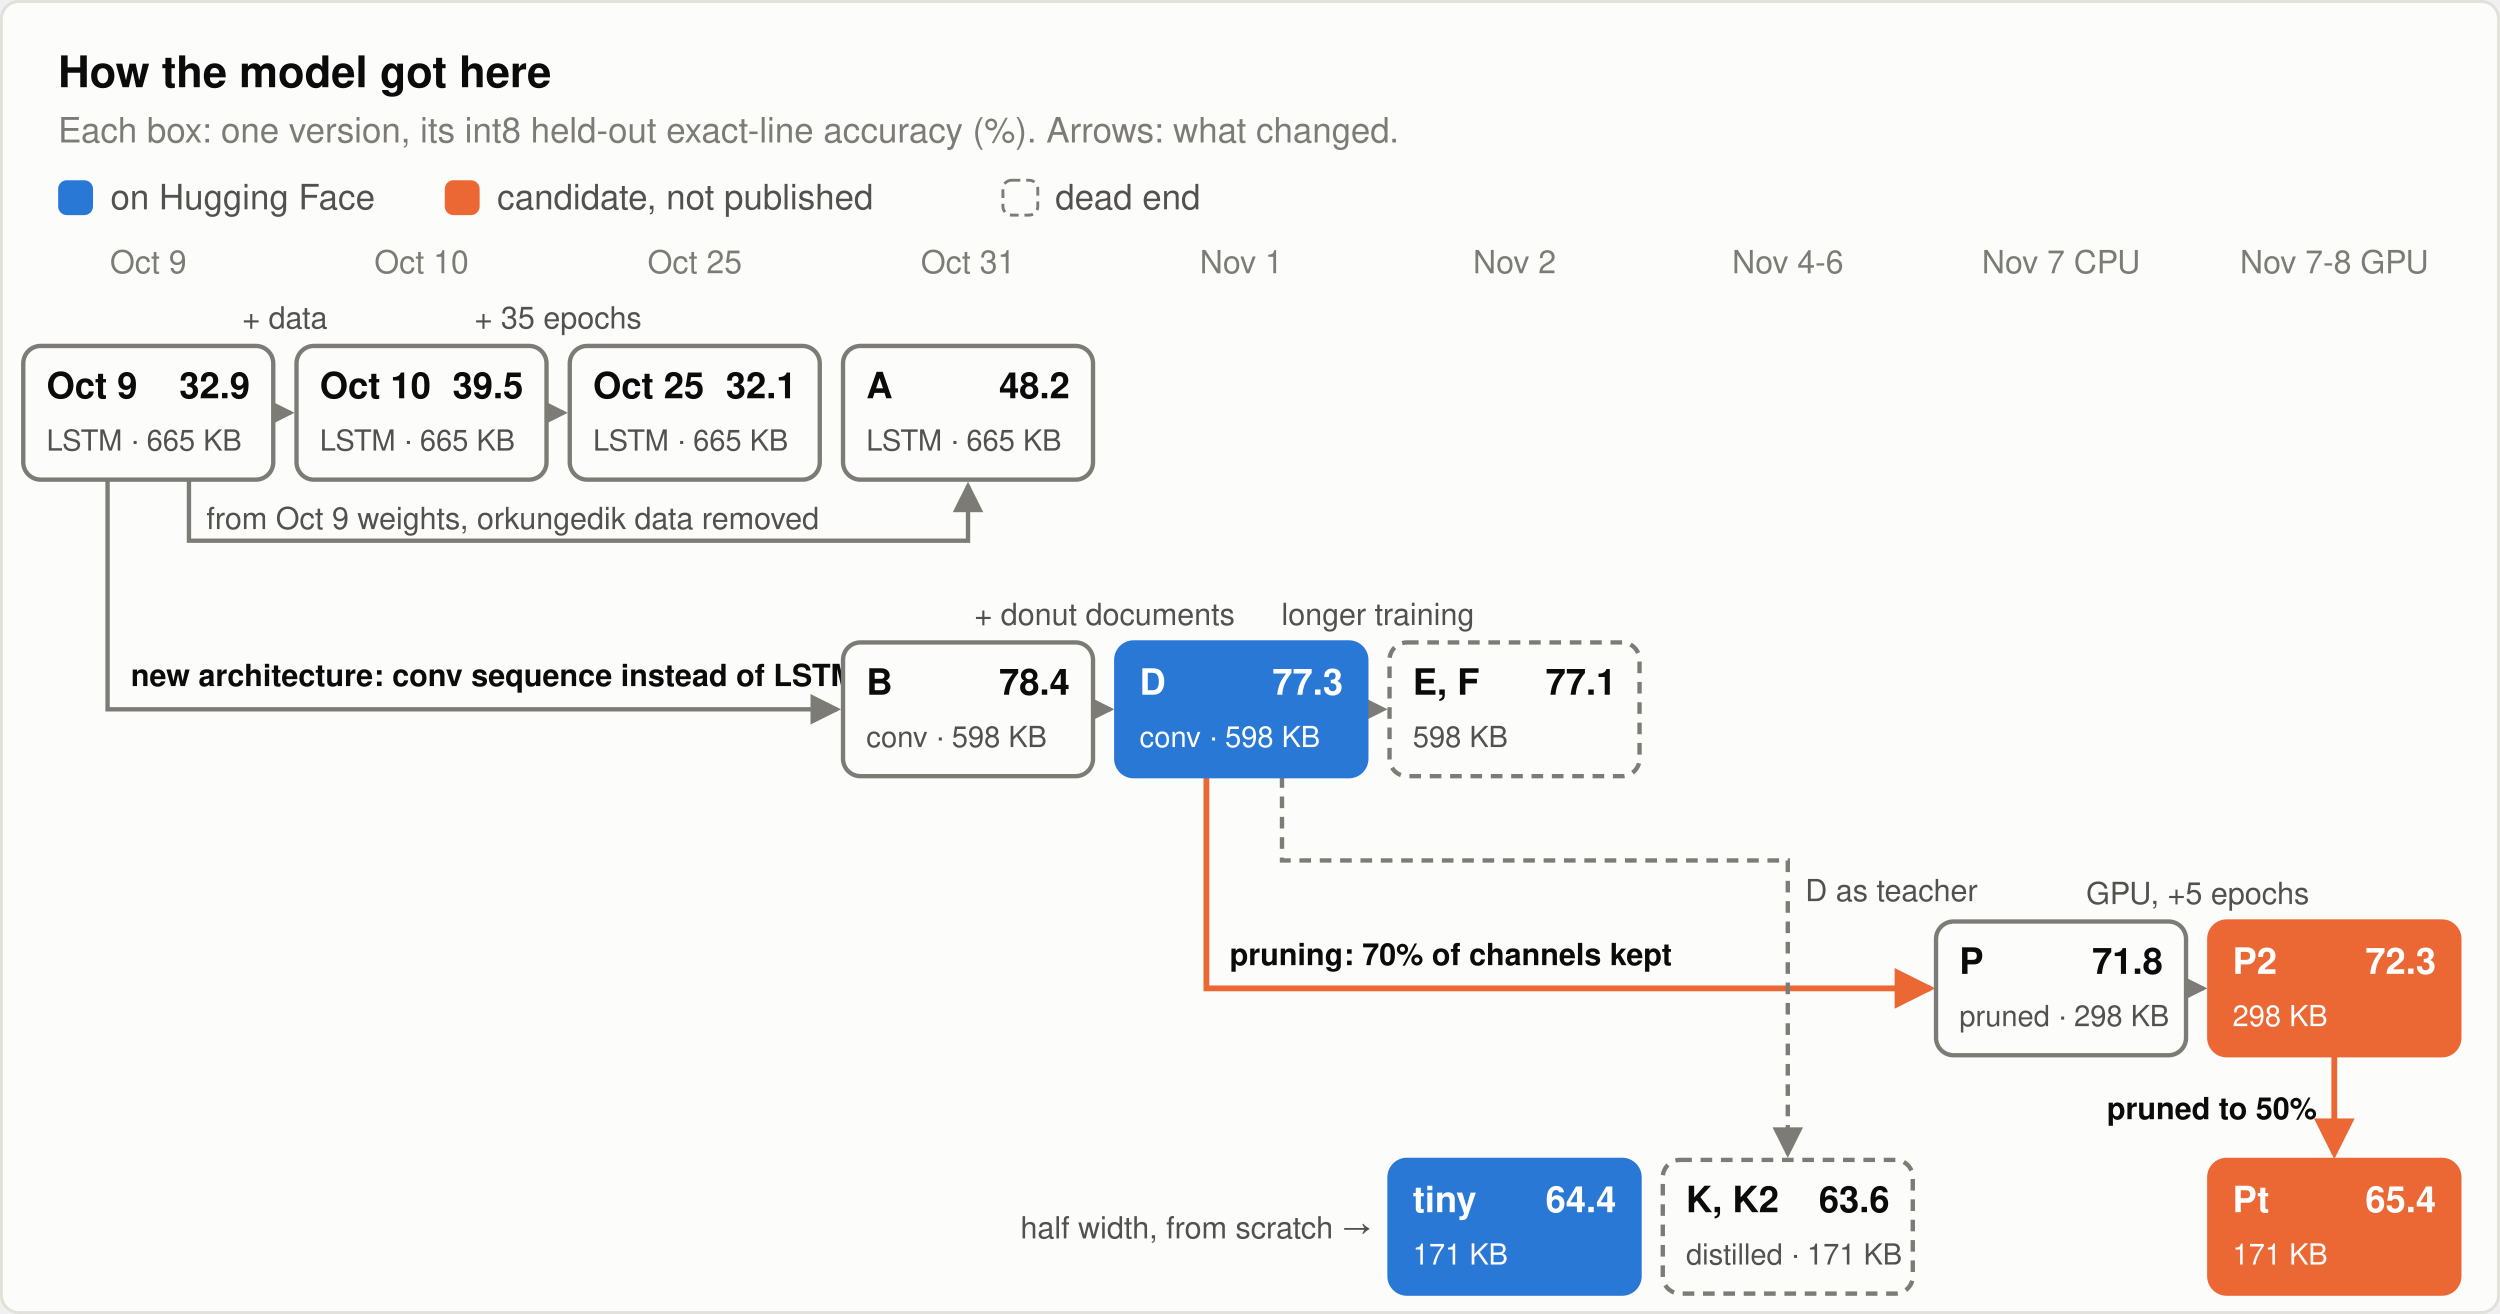
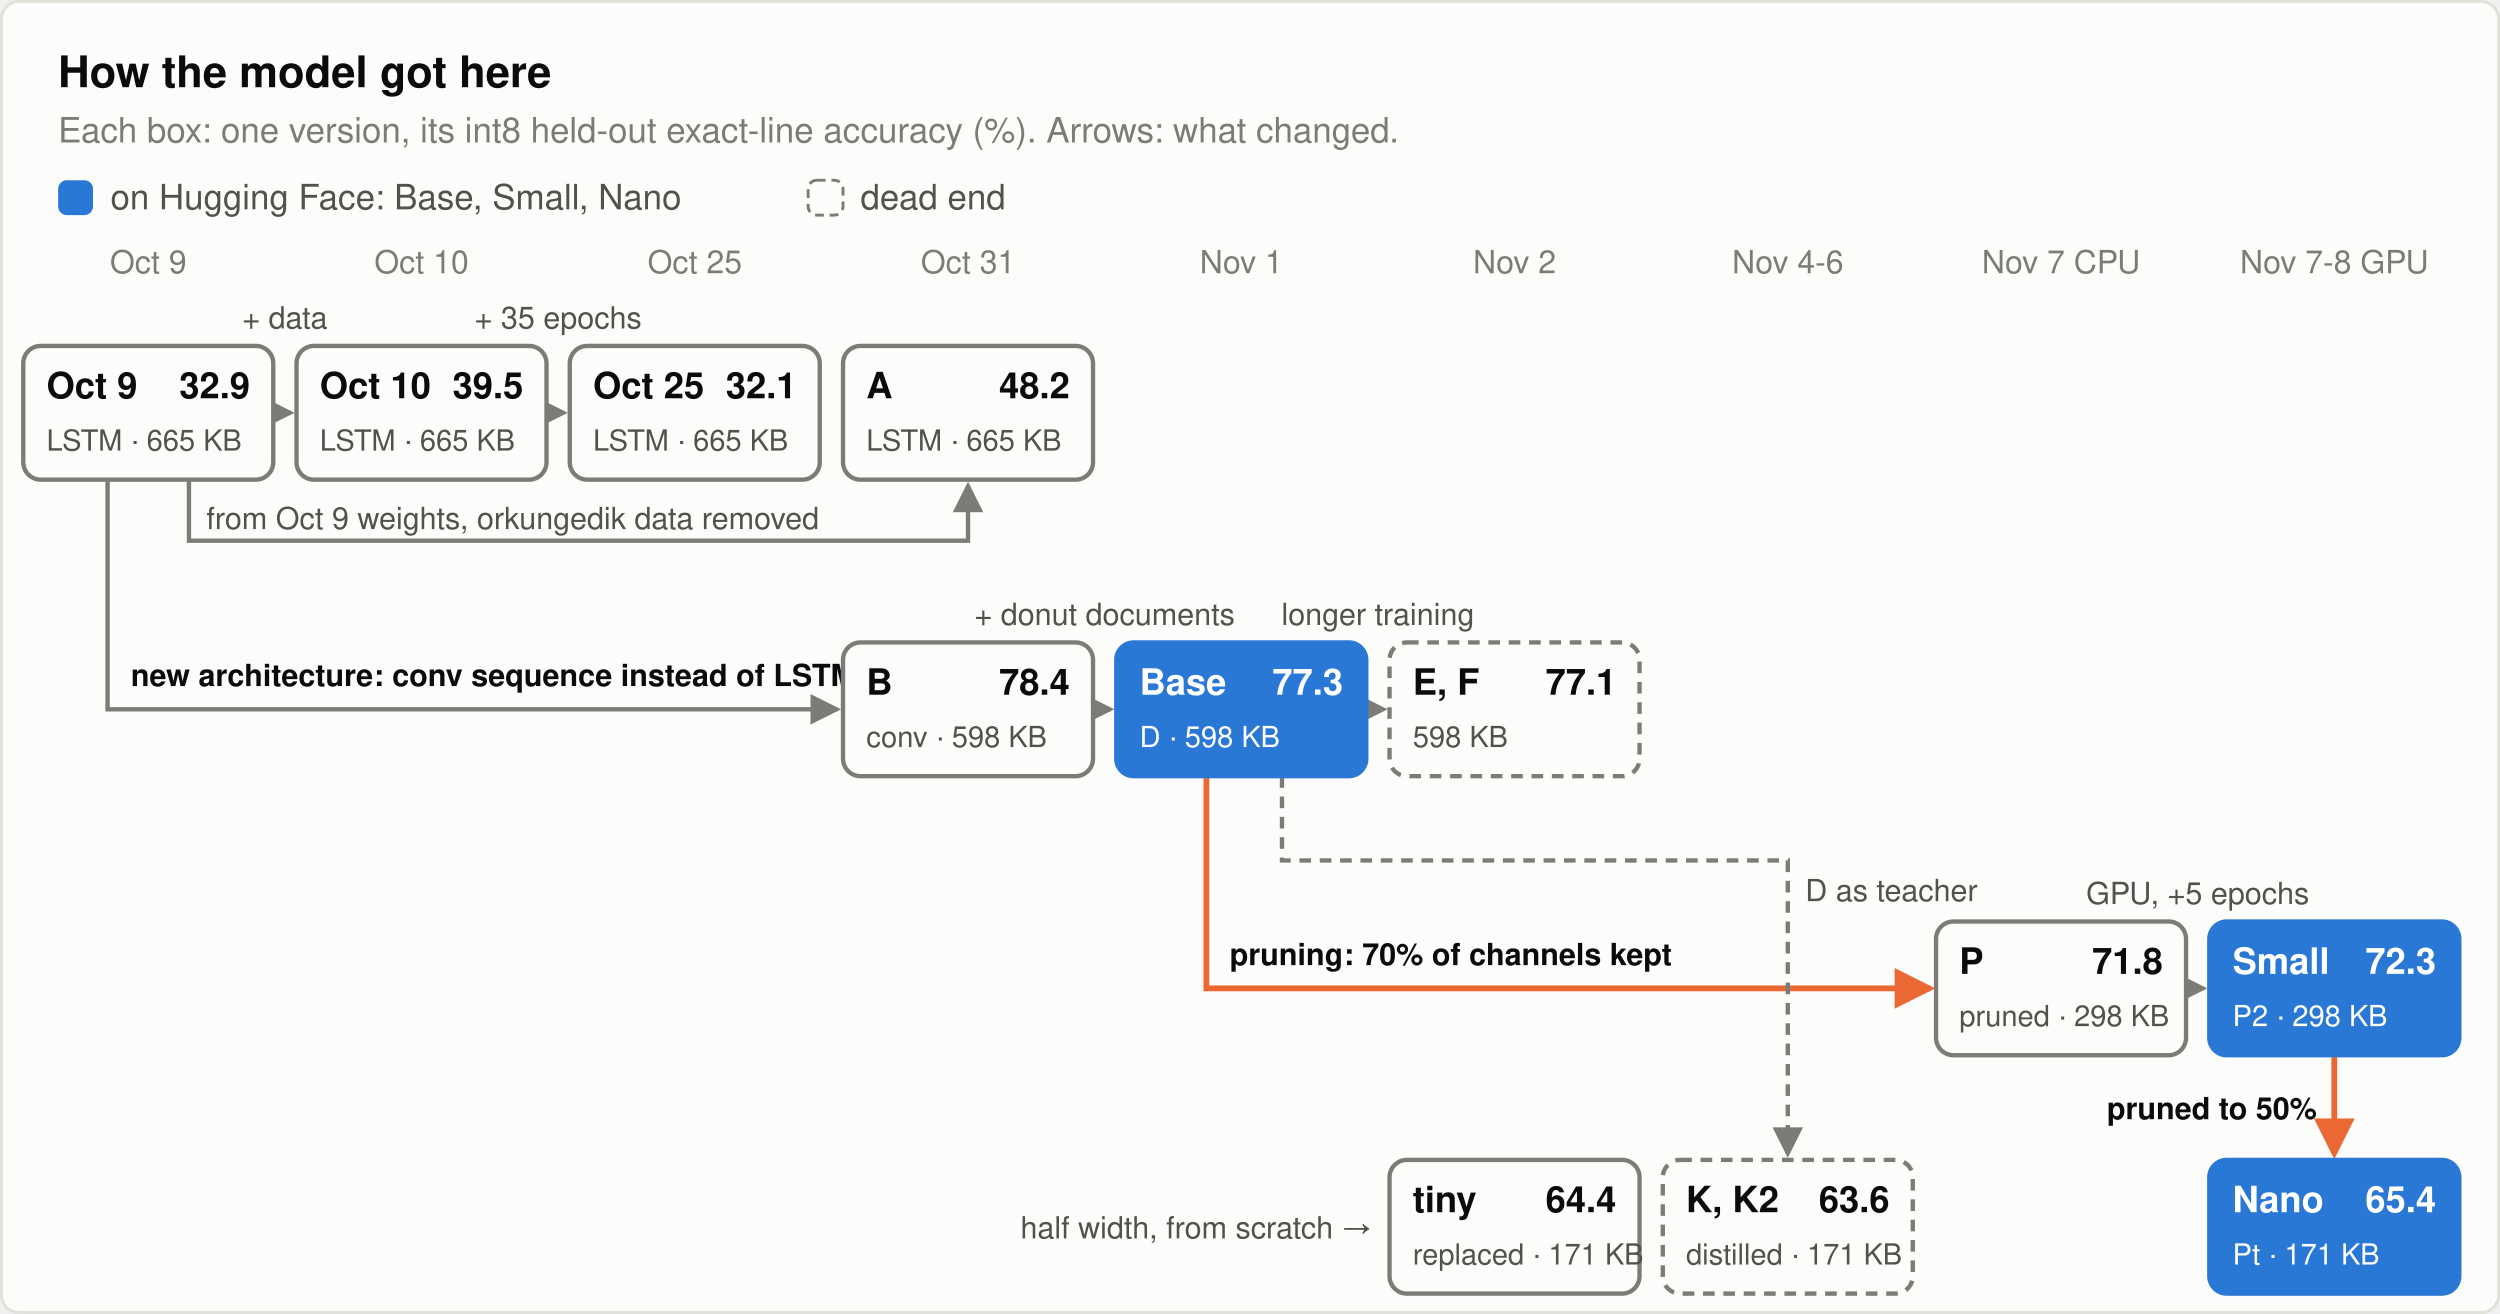
<svg xmlns="http://www.w3.org/2000/svg" viewBox="0 0 860 452" width="860" height="452" font-family="-apple-system, BlinkMacSystemFont, 'Segoe UI', Helvetica, Arial, sans-serif">
  <rect x="0.5" y="0.5" width="859" height="451" rx="6" fill="#fcfcfb" stroke="#e1e0d9" />
  <text x="20" y="30" font-size="15" font-weight="600" fill="#0b0b0b">How the model got here</text>
  <text x="20" y="49" font-size="12" fill="#7d7b75">Each box: one version, its int8 held-out exact-line accuracy (%). Arrows: what changed.</text>
  <rect x="20" y="62" width="12" height="12" rx="3" fill="#2a78d6" />
-   <text x="38" y="72" font-size="12" fill="#52514e">on Hugging Face</text>
-   <rect x="153.0" y="62" width="12" height="12" rx="3" fill="#eb6834" />
-   <text x="171.0" y="72" font-size="12" fill="#52514e">candidate, not published</text>
-   <rect x="345" y="62" width="12" height="12" rx="3" fill="#fcfcfb" stroke="#7d7b75" stroke-dasharray="3 2" />
-   <text x="363" y="72" font-size="12" fill="#52514e">dead end</text>
+   <text x="38" y="72" font-size="12" fill="#52514e">on Hugging Face: Base, Small, Nano</text>
+   <rect x="278" y="62" width="12" height="12" rx="3" fill="#fcfcfb" stroke="#7d7b75" stroke-dasharray="3 2" />
+   <text x="296" y="72" font-size="12" fill="#52514e">dead end</text>
  <defs>
    <marker id="a" viewBox="0 0 8 8" refX="7" refY="4" markerWidth="7" markerHeight="7" orient="auto">
      <path d="M0,0L8,4L0,8Z" fill="#7d7b75" />
    </marker>
    <marker id="b" viewBox="0 0 8 8" refX="7" refY="4" markerWidth="7" markerHeight="7" orient="auto">
      <path d="M0,0L8,4L0,8Z" fill="#eb6834" />
    </marker>
  </defs>
  <text x="51" y="94" font-size="11" text-anchor="middle" fill="#7d7b75">Oct 9</text>
  <text x="145" y="94" font-size="11" text-anchor="middle" fill="#7d7b75">Oct 10</text>
  <text x="239" y="94" font-size="11" text-anchor="middle" fill="#7d7b75">Oct 25</text>
  <text x="333" y="94" font-size="11" text-anchor="middle" fill="#7d7b75">Oct 31</text>
  <text x="427" y="94" font-size="11" text-anchor="middle" fill="#7d7b75">Nov 1</text>
  <text x="521" y="94" font-size="11" text-anchor="middle" fill="#7d7b75">Nov 2</text>
  <text x="615" y="94" font-size="11" text-anchor="middle" fill="#7d7b75">Nov 4-6</text>
  <text x="709" y="94" font-size="11" text-anchor="middle" fill="#7d7b75">Nov 7 CPU</text>
  <text x="803" y="94" font-size="11" text-anchor="middle" fill="#7d7b75">Nov 7-8 GPU</text>
  <path d="M94,142 H100" fill="none" stroke="#7d7b75" stroke-width="1.5" marker-end="url(#a)" />
  <text x="98" y="113" font-size="10.5" text-anchor="middle" font-weight="400" fill="#52514e">+ data</text>
  <path d="M188,142 H194" fill="none" stroke="#7d7b75" stroke-width="1.5" marker-end="url(#a)" />
  <text x="192" y="113" font-size="10.5" text-anchor="middle" font-weight="400" fill="#52514e">+ 35 epochs</text>
  <path d="M65,165 V186 H333 V167" fill="none" stroke="#7d7b75" stroke-width="1.5" marker-end="url(#a)" />
  <text x="71" y="182" font-size="10.5" text-anchor="start" font-weight="400" fill="#52514e">from Oct 9 weights, orkungedik data removed</text>
  <path d="M37,165 V244 H288" fill="none" stroke="#7d7b75" stroke-width="1.5" marker-end="url(#a)" />
  <text x="45" y="236" font-size="10.5" text-anchor="start" font-weight="600" fill="#0b0b0b">new architecture: conv sequence instead of LSTM</text>
  <path d="M376,244 H382" fill="none" stroke="#7d7b75" stroke-width="1.5" marker-end="url(#a)" />
  <text x="380" y="215" font-size="10.5" text-anchor="middle" font-weight="400" fill="#52514e">+ donut documents</text>
  <path d="M470,244 H476" fill="none" stroke="#7d7b75" stroke-width="1.5" stroke-dasharray="4 3" marker-end="url(#a)" />
  <text x="474" y="215" font-size="10.5" text-anchor="middle" font-weight="400" fill="#52514e">longer training</text>
  <path d="M415,267 V340 H664" fill="none" stroke="#eb6834" stroke-width="2" marker-end="url(#b)" />
  <text x="423" y="332" font-size="10.5" text-anchor="start" font-weight="600" fill="#0b0b0b">pruning: 70% of channels kept</text>
  <path d="M752,340 H758" fill="none" stroke="#7d7b75" stroke-width="1.5" marker-end="url(#a)" />
  <text x="756" y="311" font-size="10.5" text-anchor="middle" font-weight="400" fill="#52514e">GPU, +5 epochs</text>
  <path d="M441,267 V296 H615 V397" fill="none" stroke="#7d7b75" stroke-width="1.5" stroke-dasharray="4 3" marker-end="url(#a)" />
  <text x="621" y="310" font-size="10.5" text-anchor="start" font-weight="400" fill="#52514e">D as teacher</text>
  <text x="472" y="426" font-size="10.5" text-anchor="end" font-weight="400" fill="#52514e">half width, from scratch →</text>
  <path d="M803,363 V397" fill="none" stroke="#eb6834" stroke-width="2" marker-end="url(#b)" />
  <text x="797" y="385" font-size="10.5" text-anchor="end" font-weight="600" fill="#0b0b0b">pruned to 50%</text>
  <g>
    <rect x="8" y="119" width="86" height="46" rx="6" fill="#fcfcfb" stroke="#7d7b75" stroke-width="1.5" />
    <text x="16" y="137" font-size="12.5" font-weight="600" fill="#0b0b0b">Oct 9</text>
    <text x="86" y="137" font-size="12.5" font-weight="600" text-anchor="end" fill="#0b0b0b">32.9</text>
    <text x="16" y="155" font-size="10" fill="#52514e">LSTM · 665 KB</text>
  </g>
  <g>
    <rect x="102" y="119" width="86" height="46" rx="6" fill="#fcfcfb" stroke="#7d7b75" stroke-width="1.5" />
    <text x="110" y="137" font-size="12.5" font-weight="600" fill="#0b0b0b">Oct 10</text>
    <text x="180" y="137" font-size="12.5" font-weight="600" text-anchor="end" fill="#0b0b0b">39.5</text>
    <text x="110" y="155" font-size="10" fill="#52514e">LSTM · 665 KB</text>
  </g>
  <g>
    <rect x="196" y="119" width="86" height="46" rx="6" fill="#fcfcfb" stroke="#7d7b75" stroke-width="1.5" />
    <text x="204" y="137" font-size="12.5" font-weight="600" fill="#0b0b0b">Oct 25</text>
    <text x="274" y="137" font-size="12.5" font-weight="600" text-anchor="end" fill="#0b0b0b">32.1</text>
    <text x="204" y="155" font-size="10" fill="#52514e">LSTM · 665 KB</text>
  </g>
  <g>
    <rect x="290" y="119" width="86" height="46" rx="6" fill="#fcfcfb" stroke="#7d7b75" stroke-width="1.5" />
    <text x="298" y="137" font-size="12.5" font-weight="600" fill="#0b0b0b">A</text>
    <text x="368" y="137" font-size="12.5" font-weight="600" text-anchor="end" fill="#0b0b0b">48.2</text>
    <text x="298" y="155" font-size="10" fill="#52514e">LSTM · 665 KB</text>
  </g>
  <g>
    <rect x="290" y="221" width="86" height="46" rx="6" fill="#fcfcfb" stroke="#7d7b75" stroke-width="1.5" />
    <text x="298" y="239" font-size="12.5" font-weight="600" fill="#0b0b0b">B</text>
    <text x="368" y="239" font-size="12.5" font-weight="600" text-anchor="end" fill="#0b0b0b">78.4</text>
    <text x="298" y="257" font-size="10" fill="#52514e">conv · 598 KB</text>
  </g>
  <g>
    <rect x="384" y="221" width="86" height="46" rx="6" fill="#2a78d6" stroke="#2a78d6" stroke-width="1.5" />
-     <text x="392" y="239" font-size="12.5" font-weight="600" fill="#ffffff">D</text>
+     <text x="392" y="239" font-size="12.5" font-weight="600" fill="#ffffff">Base</text>
    <text x="462" y="239" font-size="12.5" font-weight="600" text-anchor="end" fill="#ffffff">77.3</text>
-     <text x="392" y="257" font-size="10" fill="#ffffff">conv · 598 KB</text>
+     <text x="392" y="257" font-size="10" fill="#ffffff">D · 598 KB</text>
  </g>
  <g>
    <rect x="478" y="221" width="86" height="46" rx="6" fill="#fcfcfb" stroke="#7d7b75" stroke-width="1.5" stroke-dasharray="4 3" />
    <text x="486" y="239" font-size="12.5" font-weight="600" fill="#0b0b0b">E, F</text>
    <text x="556" y="239" font-size="12.5" font-weight="600" text-anchor="end" fill="#0b0b0b">77.1</text>
    <text x="486" y="257" font-size="10" fill="#52514e">598 KB</text>
  </g>
  <g>
    <rect x="666" y="317" width="86" height="46" rx="6" fill="#fcfcfb" stroke="#7d7b75" stroke-width="1.5" />
    <text x="674" y="335" font-size="12.5" font-weight="600" fill="#0b0b0b">P</text>
    <text x="744" y="335" font-size="12.5" font-weight="600" text-anchor="end" fill="#0b0b0b">71.8</text>
    <text x="674" y="353" font-size="10" fill="#52514e">pruned · 298 KB</text>
  </g>
  <g>
-     <rect x="760" y="317" width="86" height="46" rx="6" fill="#eb6834" stroke="#eb6834" stroke-width="1.5" />
-     <text x="768" y="335" font-size="12.5" font-weight="600" fill="#ffffff">P2</text>
+     <rect x="760" y="317" width="86" height="46" rx="6" fill="#2a78d6" stroke="#2a78d6" stroke-width="1.5" />
+     <text x="768" y="335" font-size="12.5" font-weight="600" fill="#ffffff">Small</text>
    <text x="838" y="335" font-size="12.5" font-weight="600" text-anchor="end" fill="#ffffff">72.3</text>
-     <text x="768" y="353" font-size="10" fill="#ffffff">298 KB</text>
+     <text x="768" y="353" font-size="10" fill="#ffffff">P2 · 298 KB</text>
  </g>
  <g>
-     <rect x="478" y="399" width="86" height="46" rx="6" fill="#2a78d6" stroke="#2a78d6" stroke-width="1.5" />
-     <text x="486" y="417" font-size="12.5" font-weight="600" fill="#ffffff">tiny</text>
-     <text x="556" y="417" font-size="12.5" font-weight="600" text-anchor="end" fill="#ffffff">64.4</text>
-     <text x="486" y="435" font-size="10" fill="#ffffff">171 KB</text>
+     <rect x="478" y="399" width="86" height="46" rx="6" fill="#fcfcfb" stroke="#7d7b75" stroke-width="1.5" />
+     <text x="486" y="417" font-size="12.5" font-weight="600" fill="#0b0b0b">tiny</text>
+     <text x="556" y="417" font-size="12.5" font-weight="600" text-anchor="end" fill="#0b0b0b">64.4</text>
+     <text x="486" y="435" font-size="10" fill="#52514e">replaced · 171 KB</text>
  </g>
  <g>
    <rect x="572" y="399" width="86" height="46" rx="6" fill="#fcfcfb" stroke="#7d7b75" stroke-width="1.5" stroke-dasharray="4 3" />
    <text x="580" y="417" font-size="12.5" font-weight="600" fill="#0b0b0b">K, K2</text>
    <text x="650" y="417" font-size="12.5" font-weight="600" text-anchor="end" fill="#0b0b0b">63.6</text>
    <text x="580" y="435" font-size="10" fill="#52514e">distilled · 171 KB</text>
  </g>
  <g>
-     <rect x="760" y="399" width="86" height="46" rx="6" fill="#eb6834" stroke="#eb6834" stroke-width="1.5" />
-     <text x="768" y="417" font-size="12.5" font-weight="600" fill="#ffffff">Pt</text>
+     <rect x="760" y="399" width="86" height="46" rx="6" fill="#2a78d6" stroke="#2a78d6" stroke-width="1.5" />
+     <text x="768" y="417" font-size="12.5" font-weight="600" fill="#ffffff">Nano</text>
    <text x="838" y="417" font-size="12.5" font-weight="600" text-anchor="end" fill="#ffffff">65.4</text>
-     <text x="768" y="435" font-size="10" fill="#ffffff">171 KB</text>
+     <text x="768" y="435" font-size="10" fill="#ffffff">Pt · 171 KB</text>
  </g>
</svg>
